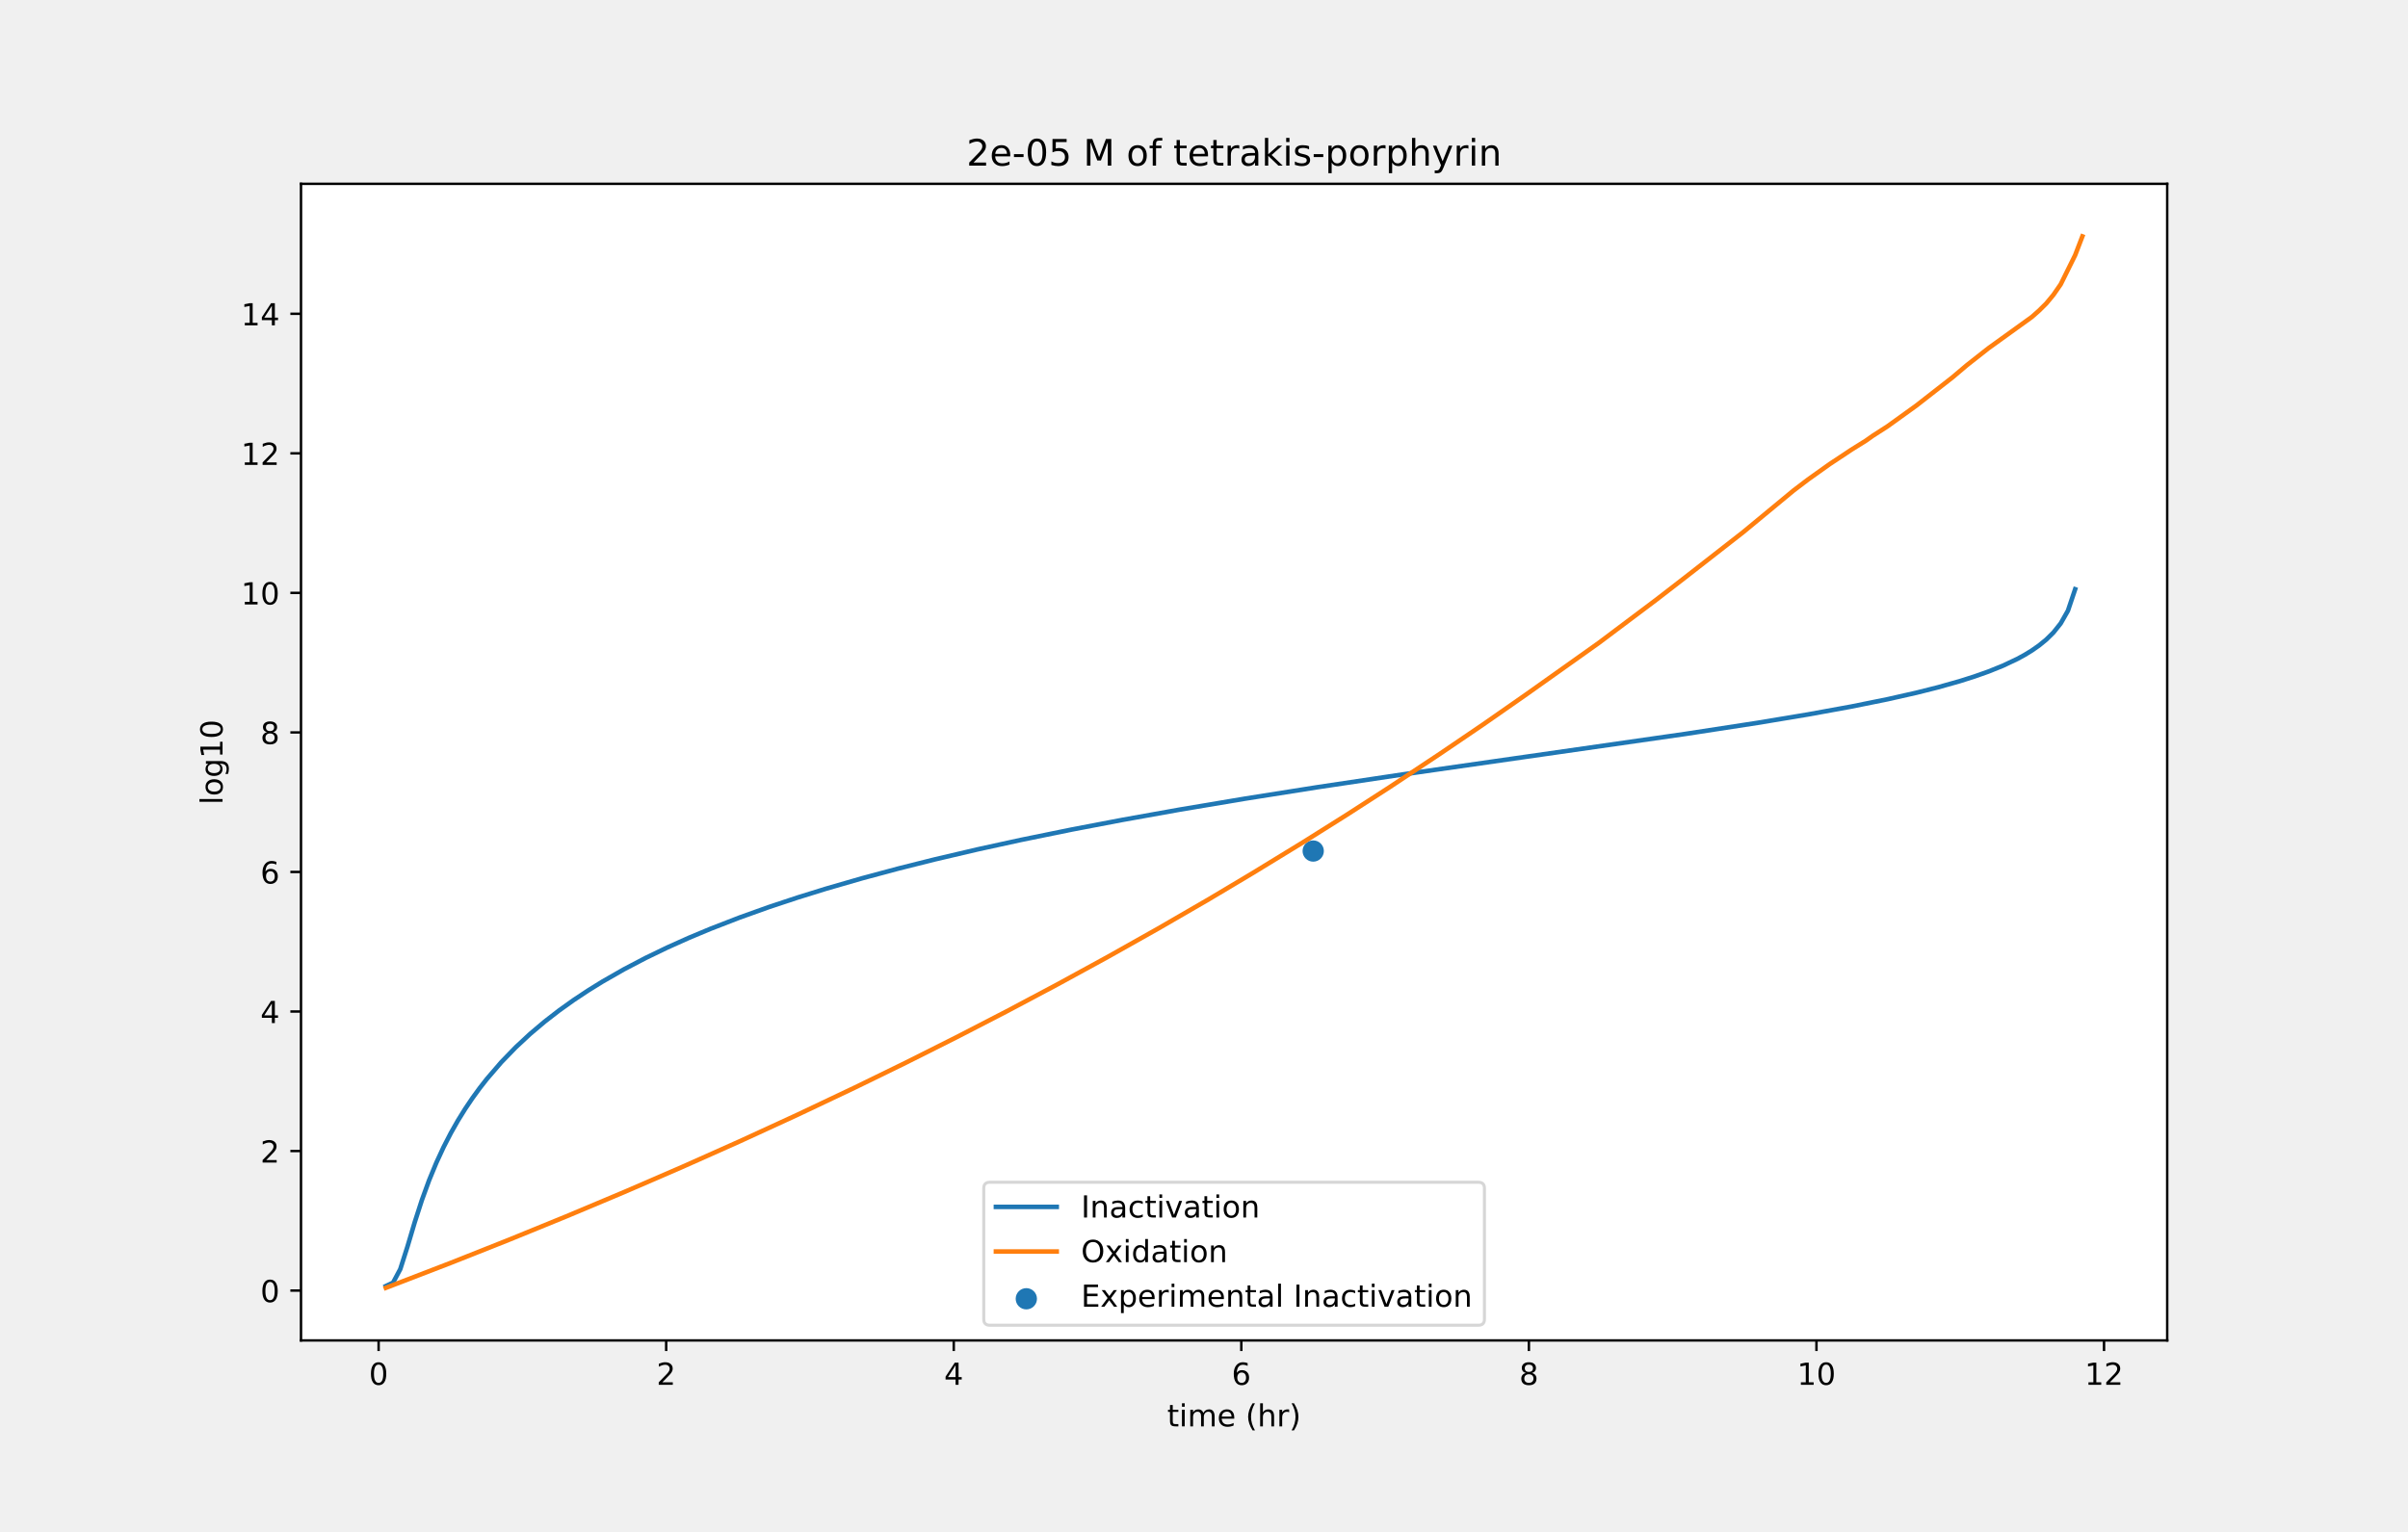
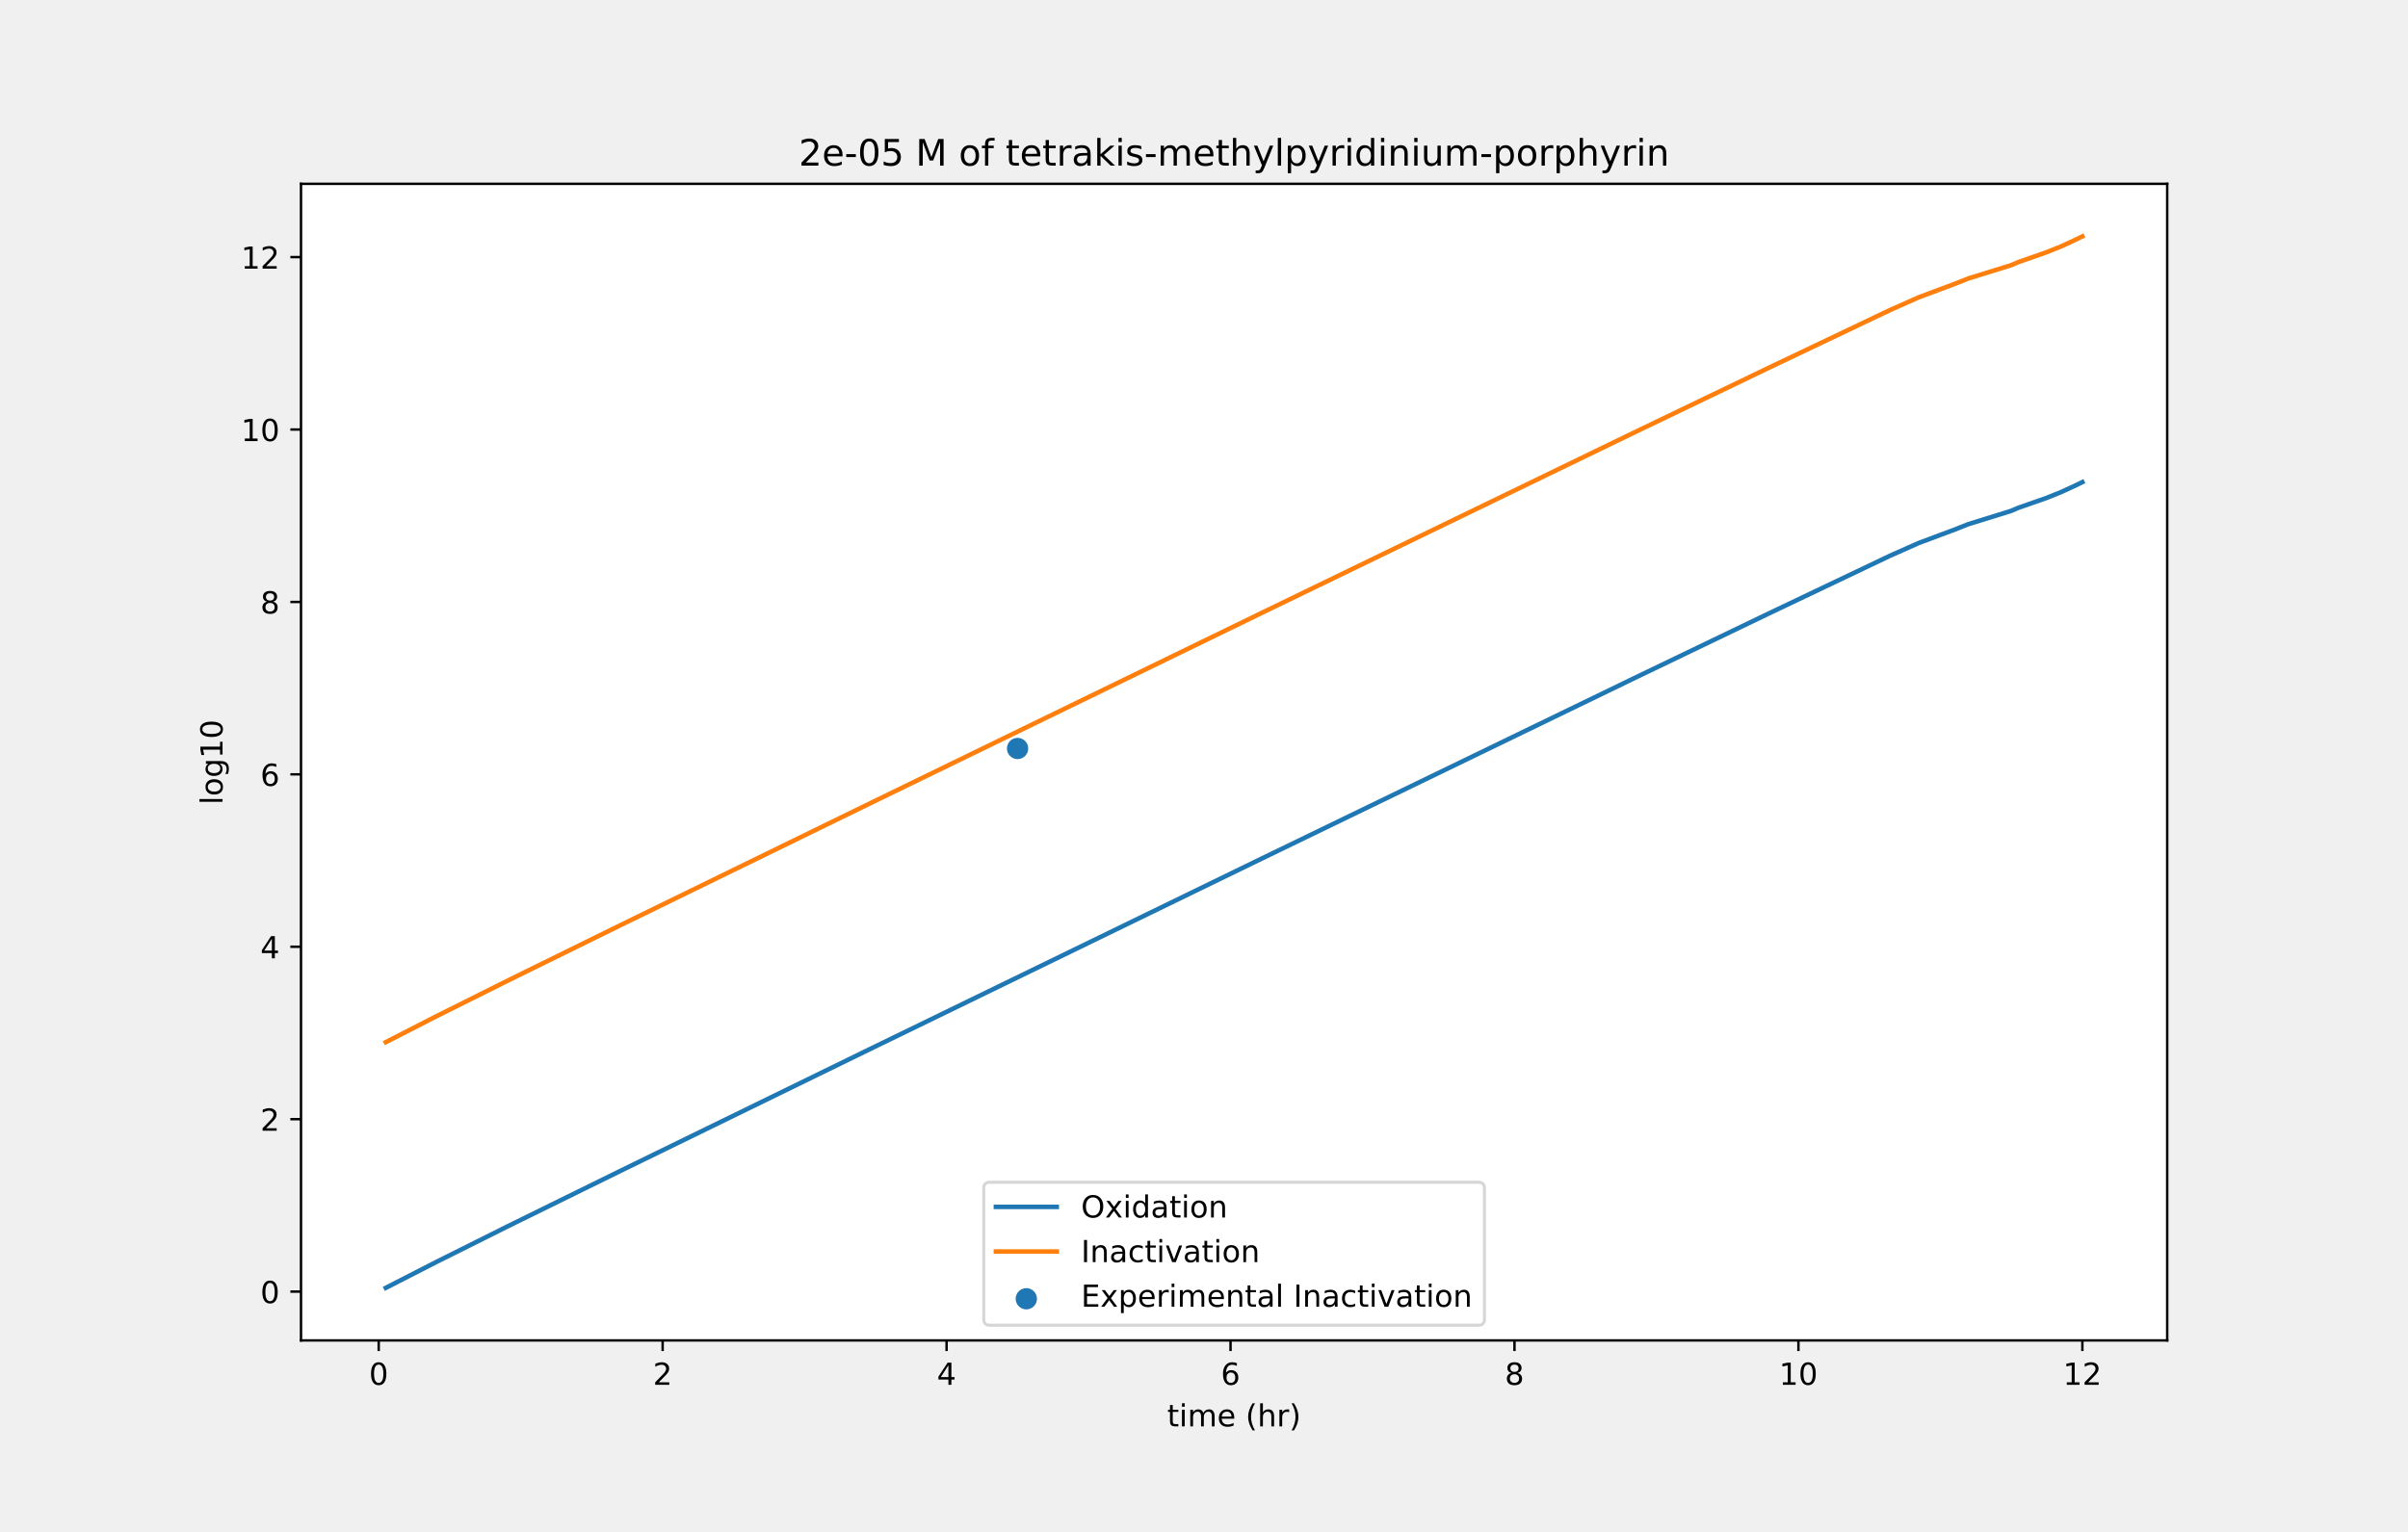
<svg xmlns="http://www.w3.org/2000/svg" xmlns:xlink="http://www.w3.org/1999/xlink" height="504pt" version="1.1" viewBox="0 0 792 504" width="792pt">
  <defs>
    <style type="text/css">*{stroke-linecap:butt;stroke-linejoin:round;}</style>
  </defs>
  <g id="figure_1">
    <g id="patch_1">
      <path d="M 0 504  L 792 504  L 792 0  L 0 0  z " style="fill:none;" />
    </g>
    <g id="axes_1">
      <g id="patch_2">
        <path d="M 99 441  L 712.8 441  L 712.8 60.48  L 99 60.48  z " style="fill:#ffffff;" />
      </g>
      <g id="PathCollection_1">
        <defs>
-           <path d="M 0 3  C 0.796 3 1.559 2.684 2.121 2.121  C 2.684 1.559 3 0.796 3 0  C 3 -0.796 2.684 -1.559 2.121 -2.121  C 1.559 -2.684 0.796 -3 0 -3  C -0.796 -3 -1.559 -2.684 -2.121 -2.121  C -2.684 -1.559 -3 -0.796 -3 0  C -3 0.796 -2.684 1.559 -2.121 2.121  C -1.559 2.684 -0.796 3 0 3  z " id="m22986f1999" style="stroke:#1f77b4;" />
+           <path d="M 0 3  C 0.796 3 1.559 2.684 2.121 2.121  C 2.684 1.559 3 0.796 3 0  C 3 -0.796 2.684 -1.559 2.121 -2.121  C 1.559 -2.684 0.796 -3 0 -3  C -0.796 -3 -1.559 -2.684 -2.121 -2.121  C -2.684 -1.559 -3 -0.796 -3 0  C -3 0.796 -2.684 1.559 -2.121 2.121  C -1.559 2.684 -0.796 3 0 3  z " id="m6964de509c" style="stroke:#1f77b4;" />
        </defs>
-         <g clip-path="url(#pdfbea3712d)">
-           <use style="fill:#1f77b4;stroke:#1f77b4;" x="431.92" xlink:href="#m22986f1999" y="279.991" />
+         <g clip-path="url(#p42052bd1a5)">
+           <use style="fill:#1f77b4;stroke:#1f77b4;" x="334.685" xlink:href="#m6964de509c" y="246.251" />
        </g>
      </g>
      <g id="matplotlib.axis_1">
        <g id="xtick_1">
          <g id="line2d_1">
            <defs>
-               <path d="M 0 0  L 0 3.5  " id="m2e9c0c71f5" style="stroke:#000000;stroke-width:0.8;" />
-             </defs>
-             <g>
-               <use style="stroke:#000000;stroke-width:0.8;" x="124.526" xlink:href="#m2e9c0c71f5" y="441" />
+               <path d="M 0 0  L 0 3.5  " id="mf73abfd338" style="stroke:#000000;stroke-width:0.8;" />
+             </defs>
+             <g>
+               <use style="stroke:#000000;stroke-width:0.8;" x="124.555" xlink:href="#mf73abfd338" y="441" />
            </g>
          </g>
          <g id="text_1">
-             <g transform="translate(121.3443 455.5984)scale(0.1 -0.1)">
+             <g transform="translate(121.3742 455.5984)scale(0.1 -0.1)">
              <defs>
                <path d="M 2034 4250  Q 1547 4250 1301 3770  Q 1056 3291 1056 2328  Q 1056 1369 1301 889  Q 1547 409 2034 409  Q 2525 409 2770 889  Q 3016 1369 3016 2328  Q 3016 3291 2770 3770  Q 2525 4250 2034 4250  z M 2034 4750  Q 2819 4750 3233 4129  Q 3647 3509 3647 2328  Q 3647 1150 3233 529  Q 2819 -91 2034 -91  Q 1250 -91 836 529  Q 422 1150 422 2328  Q 422 3509 836 4129  Q 1250 4750 2034 4750  z " id="DejaVuSans-30" transform="scale(0.015625)" />
              </defs>
              <use xlink:href="#DejaVuSans-30" />
            </g>
          </g>
        </g>
        <g id="xtick_2">
          <g id="line2d_2">
            <g>
-               <use style="stroke:#000000;stroke-width:0.8;" x="219.109" xlink:href="#m2e9c0c71f5" y="441" />
+               <use style="stroke:#000000;stroke-width:0.8;" x="217.946" xlink:href="#mf73abfd338" y="441" />
            </g>
          </g>
          <g id="text_2">
-             <g transform="translate(215.9273 455.5984)scale(0.1 -0.1)">
+             <g transform="translate(214.765 455.5984)scale(0.1 -0.1)">
              <defs>
                <path d="M 1228 531  L 3431 531  L 3431 0  L 469 0  L 469 531  Q 828 903 1448 1529  Q 2069 2156 2228 2338  Q 2531 2678 2651 2914  Q 2772 3150 2772 3378  Q 2772 3750 2511 3984  Q 2250 4219 1831 4219  Q 1534 4219 1204 4116  Q 875 4013 500 3803  L 500 4441  Q 881 4594 1212 4672  Q 1544 4750 1819 4750  Q 2544 4750 2975 4387  Q 3406 4025 3406 3419  Q 3406 3131 3298 2873  Q 3191 2616 2906 2266  Q 2828 2175 2409 1742  Q 1991 1309 1228 531  z " id="DejaVuSans-32" transform="scale(0.015625)" />
              </defs>
              <use xlink:href="#DejaVuSans-32" />
            </g>
          </g>
        </g>
        <g id="xtick_3">
          <g id="line2d_3">
            <g>
-               <use style="stroke:#000000;stroke-width:0.8;" x="313.691" xlink:href="#m2e9c0c71f5" y="441" />
+               <use style="stroke:#000000;stroke-width:0.8;" x="311.337" xlink:href="#mf73abfd338" y="441" />
            </g>
          </g>
          <g id="text_3">
-             <g transform="translate(310.5102 455.5984)scale(0.1 -0.1)">
+             <g transform="translate(308.1557 455.5984)scale(0.1 -0.1)">
              <defs>
                <path d="M 2419 4116  L 825 1625  L 2419 1625  L 2419 4116  z M 2253 4666  L 3047 4666  L 3047 1625  L 3713 1625  L 3713 1100  L 3047 1100  L 3047 0  L 2419 0  L 2419 1100  L 313 1100  L 313 1709  L 2253 4666  z " id="DejaVuSans-34" transform="scale(0.015625)" />
              </defs>
              <use xlink:href="#DejaVuSans-34" />
            </g>
          </g>
        </g>
        <g id="xtick_4">
          <g id="line2d_4">
            <g>
-               <use style="stroke:#000000;stroke-width:0.8;" x="408.274" xlink:href="#m2e9c0c71f5" y="441" />
+               <use style="stroke:#000000;stroke-width:0.8;" x="404.728" xlink:href="#mf73abfd338" y="441" />
            </g>
          </g>
          <g id="text_4">
-             <g transform="translate(405.0932 455.5984)scale(0.1 -0.1)">
+             <g transform="translate(401.5465 455.5984)scale(0.1 -0.1)">
              <defs>
                <path d="M 2113 2584  Q 1688 2584 1439 2293  Q 1191 2003 1191 1497  Q 1191 994 1439 701  Q 1688 409 2113 409  Q 2538 409 2786 701  Q 3034 994 3034 1497  Q 3034 2003 2786 2293  Q 2538 2584 2113 2584  z M 3366 4563  L 3366 3988  Q 3128 4100 2886 4159  Q 2644 4219 2406 4219  Q 1781 4219 1451 3797  Q 1122 3375 1075 2522  Q 1259 2794 1537 2939  Q 1816 3084 2150 3084  Q 2853 3084 3261 2657  Q 3669 2231 3669 1497  Q 3669 778 3244 343  Q 2819 -91 2113 -91  Q 1303 -91 875 529  Q 447 1150 447 2328  Q 447 3434 972 4092  Q 1497 4750 2381 4750  Q 2619 4750 2861 4703  Q 3103 4656 3366 4563  z " id="DejaVuSans-36" transform="scale(0.015625)" />
              </defs>
              <use xlink:href="#DejaVuSans-36" />
            </g>
          </g>
        </g>
        <g id="xtick_5">
          <g id="line2d_5">
            <g>
-               <use style="stroke:#000000;stroke-width:0.8;" x="502.857" xlink:href="#m2e9c0c71f5" y="441" />
+               <use style="stroke:#000000;stroke-width:0.8;" x="498.118" xlink:href="#mf73abfd338" y="441" />
            </g>
          </g>
          <g id="text_5">
-             <g transform="translate(499.6762 455.5984)scale(0.1 -0.1)">
+             <g transform="translate(494.9372 455.5984)scale(0.1 -0.1)">
              <defs>
                <path d="M 2034 2216  Q 1584 2216 1326 1975  Q 1069 1734 1069 1313  Q 1069 891 1326 650  Q 1584 409 2034 409  Q 2484 409 2743 651  Q 3003 894 3003 1313  Q 3003 1734 2745 1975  Q 2488 2216 2034 2216  z M 1403 2484  Q 997 2584 770 2862  Q 544 3141 544 3541  Q 544 4100 942 4425  Q 1341 4750 2034 4750  Q 2731 4750 3128 4425  Q 3525 4100 3525 3541  Q 3525 3141 3298 2862  Q 3072 2584 2669 2484  Q 3125 2378 3379 2068  Q 3634 1759 3634 1313  Q 3634 634 3220 271  Q 2806 -91 2034 -91  Q 1263 -91 848 271  Q 434 634 434 1313  Q 434 1759 690 2068  Q 947 2378 1403 2484  z M 1172 3481  Q 1172 3119 1398 2916  Q 1625 2713 2034 2713  Q 2441 2713 2670 2916  Q 2900 3119 2900 3481  Q 2900 3844 2670 4047  Q 2441 4250 2034 4250  Q 1625 4250 1398 4047  Q 1172 3844 1172 3481  z " id="DejaVuSans-38" transform="scale(0.015625)" />
              </defs>
              <use xlink:href="#DejaVuSans-38" />
            </g>
          </g>
        </g>
        <g id="xtick_6">
          <g id="line2d_6">
            <g>
-               <use style="stroke:#000000;stroke-width:0.8;" x="597.44" xlink:href="#m2e9c0c71f5" y="441" />
+               <use style="stroke:#000000;stroke-width:0.8;" x="591.509" xlink:href="#mf73abfd338" y="441" />
            </g>
          </g>
          <g id="text_6">
-             <g transform="translate(591.0779 455.5984)scale(0.1 -0.1)">
+             <g transform="translate(585.1467 455.5984)scale(0.1 -0.1)">
              <defs>
                <path d="M 794 531  L 1825 531  L 1825 4091  L 703 3866  L 703 4441  L 1819 4666  L 2450 4666  L 2450 531  L 3481 531  L 3481 0  L 794 0  L 794 531  z " id="DejaVuSans-31" transform="scale(0.015625)" />
              </defs>
              <use xlink:href="#DejaVuSans-31" />
              <use x="63.623" xlink:href="#DejaVuSans-30" />
            </g>
          </g>
        </g>
        <g id="xtick_7">
          <g id="line2d_7">
            <g>
-               <use style="stroke:#000000;stroke-width:0.8;" x="692.023" xlink:href="#m2e9c0c71f5" y="441" />
+               <use style="stroke:#000000;stroke-width:0.8;" x="684.9" xlink:href="#mf73abfd338" y="441" />
            </g>
          </g>
          <g id="text_7">
-             <g transform="translate(685.6609 455.5984)scale(0.1 -0.1)">
+             <g transform="translate(678.5375 455.5984)scale(0.1 -0.1)">
              <use xlink:href="#DejaVuSans-31" />
              <use x="63.623" xlink:href="#DejaVuSans-32" />
            </g>
          </g>
        </g>
        <g id="text_8">
          <g transform="translate(383.8891 469.2766)scale(0.1 -0.1)">
            <defs>
              <path d="M 1172 4494  L 1172 3500  L 2356 3500  L 2356 3053  L 1172 3053  L 1172 1153  Q 1172 725 1289 603  Q 1406 481 1766 481  L 2356 481  L 2356 0  L 1766 0  Q 1100 0 847 248  Q 594 497 594 1153  L 594 3053  L 172 3053  L 172 3500  L 594 3500  L 594 4494  L 1172 4494  z " id="DejaVuSans-74" transform="scale(0.015625)" />
              <path d="M 603 3500  L 1178 3500  L 1178 0  L 603 0  L 603 3500  z M 603 4863  L 1178 4863  L 1178 4134  L 603 4134  L 603 4863  z " id="DejaVuSans-69" transform="scale(0.015625)" />
              <path d="M 3328 2828  Q 3544 3216 3844 3400  Q 4144 3584 4550 3584  Q 5097 3584 5394 3201  Q 5691 2819 5691 2113  L 5691 0  L 5113 0  L 5113 2094  Q 5113 2597 4934 2840  Q 4756 3084 4391 3084  Q 3944 3084 3684 2787  Q 3425 2491 3425 1978  L 3425 0  L 2847 0  L 2847 2094  Q 2847 2600 2669 2842  Q 2491 3084 2119 3084  Q 1678 3084 1418 2786  Q 1159 2488 1159 1978  L 1159 0  L 581 0  L 581 3500  L 1159 3500  L 1159 2956  Q 1356 3278 1631 3431  Q 1906 3584 2284 3584  Q 2666 3584 2933 3390  Q 3200 3197 3328 2828  z " id="DejaVuSans-6d" transform="scale(0.015625)" />
              <path d="M 3597 1894  L 3597 1613  L 953 1613  Q 991 1019 1311 708  Q 1631 397 2203 397  Q 2534 397 2845 478  Q 3156 559 3463 722  L 3463 178  Q 3153 47 2828 -22  Q 2503 -91 2169 -91  Q 1331 -91 842 396  Q 353 884 353 1716  Q 353 2575 817 3079  Q 1281 3584 2069 3584  Q 2775 3584 3186 3129  Q 3597 2675 3597 1894  z M 3022 2063  Q 3016 2534 2758 2815  Q 2500 3097 2075 3097  Q 1594 3097 1305 2825  Q 1016 2553 972 2059  L 3022 2063  z " id="DejaVuSans-65" transform="scale(0.015625)" />
              <path id="DejaVuSans-20" transform="scale(0.015625)" />
              <path d="M 1984 4856  Q 1566 4138 1362 3434  Q 1159 2731 1159 2009  Q 1159 1288 1364 580  Q 1569 -128 1984 -844  L 1484 -844  Q 1016 -109 783 600  Q 550 1309 550 2009  Q 550 2706 781 3412  Q 1013 4119 1484 4856  L 1984 4856  z " id="DejaVuSans-28" transform="scale(0.015625)" />
              <path d="M 3513 2113  L 3513 0  L 2938 0  L 2938 2094  Q 2938 2591 2744 2837  Q 2550 3084 2163 3084  Q 1697 3084 1428 2787  Q 1159 2491 1159 1978  L 1159 0  L 581 0  L 581 4863  L 1159 4863  L 1159 2956  Q 1366 3272 1645 3428  Q 1925 3584 2291 3584  Q 2894 3584 3203 3211  Q 3513 2838 3513 2113  z " id="DejaVuSans-68" transform="scale(0.015625)" />
              <path d="M 2631 2963  Q 2534 3019 2420 3045  Q 2306 3072 2169 3072  Q 1681 3072 1420 2755  Q 1159 2438 1159 1844  L 1159 0  L 581 0  L 581 3500  L 1159 3500  L 1159 2956  Q 1341 3275 1631 3429  Q 1922 3584 2338 3584  Q 2397 3584 2469 3576  Q 2541 3569 2628 3553  L 2631 2963  z " id="DejaVuSans-72" transform="scale(0.015625)" />
              <path d="M 513 4856  L 1013 4856  Q 1481 4119 1714 3412  Q 1947 2706 1947 2009  Q 1947 1309 1714 600  Q 1481 -109 1013 -844  L 513 -844  Q 928 -128 1133 580  Q 1338 1288 1338 2009  Q 1338 2731 1133 3434  Q 928 4138 513 4856  z " id="DejaVuSans-29" transform="scale(0.015625)" />
            </defs>
            <use xlink:href="#DejaVuSans-74" />
            <use x="39.209" xlink:href="#DejaVuSans-69" />
            <use x="66.992" xlink:href="#DejaVuSans-6d" />
            <use x="164.404" xlink:href="#DejaVuSans-65" />
            <use x="225.928" xlink:href="#DejaVuSans-20" />
            <use x="257.715" xlink:href="#DejaVuSans-28" />
            <use x="296.729" xlink:href="#DejaVuSans-68" />
            <use x="360.107" xlink:href="#DejaVuSans-72" />
            <use x="401.221" xlink:href="#DejaVuSans-29" />
          </g>
        </g>
      </g>
      <g id="matplotlib.axis_2">
        <g id="ytick_1">
          <g id="line2d_8">
            <defs>
-               <path d="M 0 0  L -3.5 0  " id="mb60ea61209" style="stroke:#000000;stroke-width:0.8;" />
-             </defs>
-             <g>
-               <use style="stroke:#000000;stroke-width:0.8;" x="99" xlink:href="#mb60ea61209" y="424.602" />
+               <path d="M 0 0  L -3.5 0  " id="m6eba420cd0" style="stroke:#000000;stroke-width:0.8;" />
+             </defs>
+             <g>
+               <use style="stroke:#000000;stroke-width:0.8;" x="99" xlink:href="#m6eba420cd0" y="424.932" />
            </g>
          </g>
          <g id="text_9">
-             <g transform="translate(85.6375 428.4012)scale(0.1 -0.1)">
+             <g transform="translate(85.6375 428.7312)scale(0.1 -0.1)">
              <use xlink:href="#DejaVuSans-30" />
            </g>
          </g>
        </g>
        <g id="ytick_2">
          <g id="line2d_9">
            <g>
-               <use style="stroke:#000000;stroke-width:0.8;" x="99" xlink:href="#mb60ea61209" y="378.694" />
+               <use style="stroke:#000000;stroke-width:0.8;" x="99" xlink:href="#m6eba420cd0" y="368.208" />
            </g>
          </g>
          <g id="text_10">
-             <g transform="translate(85.6375 382.4929)scale(0.1 -0.1)">
+             <g transform="translate(85.6375 372.007)scale(0.1 -0.1)">
              <use xlink:href="#DejaVuSans-32" />
            </g>
          </g>
        </g>
        <g id="ytick_3">
          <g id="line2d_10">
            <g>
-               <use style="stroke:#000000;stroke-width:0.8;" x="99" xlink:href="#mb60ea61209" y="332.785" />
+               <use style="stroke:#000000;stroke-width:0.8;" x="99" xlink:href="#m6eba420cd0" y="311.484" />
            </g>
          </g>
          <g id="text_11">
-             <g transform="translate(85.6375 336.5846)scale(0.1 -0.1)">
+             <g transform="translate(85.6375 315.2828)scale(0.1 -0.1)">
              <use xlink:href="#DejaVuSans-34" />
            </g>
          </g>
        </g>
        <g id="ytick_4">
          <g id="line2d_11">
            <g>
-               <use style="stroke:#000000;stroke-width:0.8;" x="99" xlink:href="#mb60ea61209" y="286.877" />
+               <use style="stroke:#000000;stroke-width:0.8;" x="99" xlink:href="#m6eba420cd0" y="254.759" />
            </g>
          </g>
          <g id="text_12">
-             <g transform="translate(85.6375 290.6762)scale(0.1 -0.1)">
+             <g transform="translate(85.6375 258.5586)scale(0.1 -0.1)">
              <use xlink:href="#DejaVuSans-36" />
            </g>
          </g>
        </g>
        <g id="ytick_5">
          <g id="line2d_12">
            <g>
-               <use style="stroke:#000000;stroke-width:0.8;" x="99" xlink:href="#mb60ea61209" y="240.969" />
+               <use style="stroke:#000000;stroke-width:0.8;" x="99" xlink:href="#m6eba420cd0" y="198.035" />
            </g>
          </g>
          <g id="text_13">
-             <g transform="translate(85.6375 244.7679)scale(0.1 -0.1)">
+             <g transform="translate(85.6375 201.8344)scale(0.1 -0.1)">
              <use xlink:href="#DejaVuSans-38" />
            </g>
          </g>
        </g>
        <g id="ytick_6">
          <g id="line2d_13">
            <g>
-               <use style="stroke:#000000;stroke-width:0.8;" x="99" xlink:href="#mb60ea61209" y="195.06" />
+               <use style="stroke:#000000;stroke-width:0.8;" x="99" xlink:href="#m6eba420cd0" y="141.311" />
            </g>
          </g>
          <g id="text_14">
-             <g transform="translate(79.275 198.8596)scale(0.1 -0.1)">
+             <g transform="translate(79.275 145.1103)scale(0.1 -0.1)">
              <use xlink:href="#DejaVuSans-31" />
              <use x="63.623" xlink:href="#DejaVuSans-30" />
            </g>
          </g>
        </g>
        <g id="ytick_7">
          <g id="line2d_14">
            <g>
-               <use style="stroke:#000000;stroke-width:0.8;" x="99" xlink:href="#mb60ea61209" y="149.152" />
+               <use style="stroke:#000000;stroke-width:0.8;" x="99" xlink:href="#m6eba420cd0" y="84.587" />
            </g>
          </g>
          <g id="text_15">
-             <g transform="translate(79.275 152.9513)scale(0.1 -0.1)">
+             <g transform="translate(79.275 88.38609)scale(0.1 -0.1)">
              <use xlink:href="#DejaVuSans-31" />
              <use x="63.623" xlink:href="#DejaVuSans-32" />
            </g>
          </g>
        </g>
-         <g id="ytick_8">
-           <g id="line2d_15">
-             <g>
-               <use style="stroke:#000000;stroke-width:0.8;" x="99" xlink:href="#mb60ea61209" y="103.244" />
-             </g>
-           </g>
-           <g id="text_16">
-             <g transform="translate(79.275 107.043)scale(0.1 -0.1)">
-               <use xlink:href="#DejaVuSans-31" />
-               <use x="63.623" xlink:href="#DejaVuSans-34" />
-             </g>
-           </g>
-         </g>
-         <g id="text_17">
+         <g id="text_16">
          <g transform="translate(73.19531 264.7252)rotate(-90)scale(0.1 -0.1)">
            <defs>
              <path d="M 603 4863  L 1178 4863  L 1178 0  L 603 0  L 603 4863  z " id="DejaVuSans-6c" transform="scale(0.015625)" />
              <path d="M 1959 3097  Q 1497 3097 1228 2736  Q 959 2375 959 1747  Q 959 1119 1226 758  Q 1494 397 1959 397  Q 2419 397 2687 759  Q 2956 1122 2956 1747  Q 2956 2369 2687 2733  Q 2419 3097 1959 3097  z M 1959 3584  Q 2709 3584 3137 3096  Q 3566 2609 3566 1747  Q 3566 888 3137 398  Q 2709 -91 1959 -91  Q 1206 -91 779 398  Q 353 888 353 1747  Q 353 2609 779 3096  Q 1206 3584 1959 3584  z " id="DejaVuSans-6f" transform="scale(0.015625)" />
              <path d="M 2906 1791  Q 2906 2416 2648 2759  Q 2391 3103 1925 3103  Q 1463 3103 1205 2759  Q 947 2416 947 1791  Q 947 1169 1205 825  Q 1463 481 1925 481  Q 2391 481 2648 825  Q 2906 1169 2906 1791  z M 3481 434  Q 3481 -459 3084 -895  Q 2688 -1331 1869 -1331  Q 1566 -1331 1297 -1286  Q 1028 -1241 775 -1147  L 775 -588  Q 1028 -725 1275 -790  Q 1522 -856 1778 -856  Q 2344 -856 2625 -561  Q 2906 -266 2906 331  L 2906 616  Q 2728 306 2450 153  Q 2172 0 1784 0  Q 1141 0 747 490  Q 353 981 353 1791  Q 353 2603 747 3093  Q 1141 3584 1784 3584  Q 2172 3584 2450 3431  Q 2728 3278 2906 2969  L 2906 3500  L 3481 3500  L 3481 434  z " id="DejaVuSans-67" transform="scale(0.015625)" />
            </defs>
            <use xlink:href="#DejaVuSans-6c" />
            <use x="27.783" xlink:href="#DejaVuSans-6f" />
            <use x="88.965" xlink:href="#DejaVuSans-67" />
            <use x="152.441" xlink:href="#DejaVuSans-31" />
            <use x="216.064" xlink:href="#DejaVuSans-30" />
          </g>
        </g>
      </g>
+       <g id="line2d_15">
+         <path clip-path="url(#p42052bd1a5)" d="M 126.9 423.704  L 143.312 415.285  L 166.757 403.57  L 204.27 385.117  L 286.329 345.05  L 415.278 282.329  L 537.194 223.268  L 581.74 201.844  L 621.597 182.859  L 630.976 178.691  L 638.009 176.056  L 642.698 174.316  L 647.387 172.454  L 661.455 168.087  L 663.799 167.082  L 673.177 163.797  L 677.866 161.911  L 682.555 159.756  L 684.9 158.609  L 684.9 158.609  " style="fill:none;stroke:#1f77b4;stroke-linecap:square;stroke-width:1.5;" />
+       </g>
      <g id="line2d_16">
-         <path clip-path="url(#pdfbea3712d)" d="M 126.9 423.126  L 129.274 422  L 131.649 417.559  L 134.023 410.124  L 136.398 402.132  L 138.772 394.784  L 141.147 388.276  L 143.521 382.522  L 145.896 377.397  L 148.27 372.789  L 150.645 368.608  L 153.019 364.784  L 155.394 361.263  L 157.768 358.001  L 160.143 354.962  L 164.891 349.447  L 169.64 344.545  L 174.389 340.133  L 179.138 336.122  L 183.887 332.445  L 188.636 329.052  L 193.385 325.9  L 198.134 322.959  L 205.257 318.885  L 212.381 315.156  L 219.504 311.717  L 226.628 308.526  L 233.751 305.551  L 243.249 301.871  L 252.747 298.473  L 262.245 295.316  L 271.743 292.368  L 283.615 288.937  L 295.487 285.749  L 307.36 282.77  L 321.606 279.433  L 335.853 276.32  L 352.474 272.927  L 369.096 269.754  L 388.091 266.352  L 409.462 262.762  L 433.206 259.006  L 461.7 254.739  L 502.066 248.957  L 554.304 241.463  L 578.049 237.815  L 594.67 235.05  L 608.917 232.456  L 620.789 230.058  L 630.287 227.914  L 637.411 226.122  L 644.534 224.111  L 649.283 222.607  L 654.032 220.928  L 658.781 219.013  L 663.53 216.767  L 665.904 215.471  L 668.279 214.018  L 670.653 212.36  L 673.028 210.422  L 675.402 208.077  L 677.777 205.087  L 680.151 200.919  L 682.526 193.865  L 682.526 193.865  " style="fill:none;stroke:#1f77b4;stroke-linecap:square;stroke-width:1.5;" />
-       </g>
-       <g id="line2d_17">
-         <path clip-path="url(#pdfbea3712d)" d="M 126.9 423.704  L 148.27 415.477  L 167.266 407.941  L 186.262 400.188  L 205.257 392.205  L 224.253 383.983  L 243.249 375.511  L 262.245 366.777  L 281.24 357.769  L 297.862 349.653  L 314.483 341.308  L 331.104 332.727  L 347.726 323.899  L 364.347 314.816  L 380.968 305.468  L 397.589 295.847  L 411.836 287.347  L 428.457 277.187  L 442.704 268.233  L 456.951 259.045  L 473.572 248.026  L 487.819 238.348  L 502.066 228.412  L 525.811 211.546  L 544.806 197.277  L 554.304 189.932  L 573.3 175.11  L 589.921 161.369  L 594.67 157.76  L 601.794 152.684  L 606.543 149.544  L 608.917 147.96  L 613.666 145.002  L 616.04 143.326  L 620.789 140.275  L 630.287 133.437  L 642.16 124.171  L 646.909 120.149  L 654.032 114.55  L 668.279 104.286  L 670.653 102.186  L 673.028 99.837  L 675.402 96.969  L 677.777 93.532  L 682.526 83.947  L 684.9 77.776  L 684.9 77.776  " style="fill:none;stroke:#ff7f0e;stroke-linecap:square;stroke-width:1.5;" />
+         <path clip-path="url(#p42052bd1a5)" d="M 126.9 342.871  L 143.312 334.452  L 166.757 322.738  L 204.27 304.284  L 286.329 264.218  L 415.278 201.496  L 537.194 142.436  L 581.74 121.012  L 621.597 102.027  L 630.976 97.859  L 638.009 95.223  L 642.698 93.484  L 647.387 91.622  L 661.455 87.254  L 663.799 86.25  L 673.177 82.964  L 677.866 81.079  L 682.555 78.924  L 684.9 77.776  L 684.9 77.776  " style="fill:none;stroke:#ff7f0e;stroke-linecap:square;stroke-width:1.5;" />
      </g>
      <g id="patch_3">
        <path d="M 99 441  L 99 60.48  " style="fill:none;stroke:#000000;stroke-linecap:square;stroke-linejoin:miter;stroke-width:0.8;" />
      </g>
      <g id="patch_4">
        <path d="M 712.8 441  L 712.8 60.48  " style="fill:none;stroke:#000000;stroke-linecap:square;stroke-linejoin:miter;stroke-width:0.8;" />
      </g>
      <g id="patch_5">
        <path d="M 99 441  L 712.8 441  " style="fill:none;stroke:#000000;stroke-linecap:square;stroke-linejoin:miter;stroke-width:0.8;" />
      </g>
      <g id="patch_6">
        <path d="M 99 60.48  L 712.8 60.48  " style="fill:none;stroke:#000000;stroke-linecap:square;stroke-linejoin:miter;stroke-width:0.8;" />
      </g>
-       <g id="text_18">
-         <g transform="translate(317.8931 54.48)scale(0.12 -0.12)">
+       <g id="text_17">
+         <g transform="translate(262.7334 54.48)scale(0.12 -0.12)">
          <defs>
            <path d="M 313 2009  L 1997 2009  L 1997 1497  L 313 1497  L 313 2009  z " id="DejaVuSans-2d" transform="scale(0.015625)" />
            <path d="M 691 4666  L 3169 4666  L 3169 4134  L 1269 4134  L 1269 2991  Q 1406 3038 1543 3061  Q 1681 3084 1819 3084  Q 2600 3084 3056 2656  Q 3513 2228 3513 1497  Q 3513 744 3044 326  Q 2575 -91 1722 -91  Q 1428 -91 1123 -41  Q 819 9 494 109  L 494 744  Q 775 591 1075 516  Q 1375 441 1709 441  Q 2250 441 2565 725  Q 2881 1009 2881 1497  Q 2881 1984 2565 2268  Q 2250 2553 1709 2553  Q 1456 2553 1204 2497  Q 953 2441 691 2322  L 691 4666  z " id="DejaVuSans-35" transform="scale(0.015625)" />
            <path d="M 628 4666  L 1569 4666  L 2759 1491  L 3956 4666  L 4897 4666  L 4897 0  L 4281 0  L 4281 4097  L 3078 897  L 2444 897  L 1241 4097  L 1241 0  L 628 0  L 628 4666  z " id="DejaVuSans-4d" transform="scale(0.015625)" />
            <path d="M 2375 4863  L 2375 4384  L 1825 4384  Q 1516 4384 1395 4259  Q 1275 4134 1275 3809  L 1275 3500  L 2222 3500  L 2222 3053  L 1275 3053  L 1275 0  L 697 0  L 697 3053  L 147 3053  L 147 3500  L 697 3500  L 697 3744  Q 697 4328 969 4595  Q 1241 4863 1831 4863  L 2375 4863  z " id="DejaVuSans-66" transform="scale(0.015625)" />
            <path d="M 2194 1759  Q 1497 1759 1228 1600  Q 959 1441 959 1056  Q 959 750 1161 570  Q 1363 391 1709 391  Q 2188 391 2477 730  Q 2766 1069 2766 1631  L 2766 1759  L 2194 1759  z M 3341 1997  L 3341 0  L 2766 0  L 2766 531  Q 2569 213 2275 61  Q 1981 -91 1556 -91  Q 1019 -91 701 211  Q 384 513 384 1019  Q 384 1609 779 1909  Q 1175 2209 1959 2209  L 2766 2209  L 2766 2266  Q 2766 2663 2505 2880  Q 2244 3097 1772 3097  Q 1472 3097 1187 3025  Q 903 2953 641 2809  L 641 3341  Q 956 3463 1253 3523  Q 1550 3584 1831 3584  Q 2591 3584 2966 3190  Q 3341 2797 3341 1997  z " id="DejaVuSans-61" transform="scale(0.015625)" />
            <path d="M 581 4863  L 1159 4863  L 1159 1991  L 2875 3500  L 3609 3500  L 1753 1863  L 3688 0  L 2938 0  L 1159 1709  L 1159 0  L 581 0  L 581 4863  z " id="DejaVuSans-6b" transform="scale(0.015625)" />
            <path d="M 2834 3397  L 2834 2853  Q 2591 2978 2328 3040  Q 2066 3103 1784 3103  Q 1356 3103 1142 2972  Q 928 2841 928 2578  Q 928 2378 1081 2264  Q 1234 2150 1697 2047  L 1894 2003  Q 2506 1872 2764 1633  Q 3022 1394 3022 966  Q 3022 478 2636 193  Q 2250 -91 1575 -91  Q 1294 -91 989 -36  Q 684 19 347 128  L 347 722  Q 666 556 975 473  Q 1284 391 1588 391  Q 1994 391 2212 530  Q 2431 669 2431 922  Q 2431 1156 2273 1281  Q 2116 1406 1581 1522  L 1381 1569  Q 847 1681 609 1914  Q 372 2147 372 2553  Q 372 3047 722 3315  Q 1072 3584 1716 3584  Q 2034 3584 2315 3537  Q 2597 3491 2834 3397  z " id="DejaVuSans-73" transform="scale(0.015625)" />
+             <path d="M 2059 -325  Q 1816 -950 1584 -1140  Q 1353 -1331 966 -1331  L 506 -1331  L 506 -850  L 844 -850  Q 1081 -850 1212 -737  Q 1344 -625 1503 -206  L 1606 56  L 191 3500  L 800 3500  L 1894 763  L 2988 3500  L 3597 3500  L 2059 -325  z " id="DejaVuSans-79" transform="scale(0.015625)" />
            <path d="M 1159 525  L 1159 -1331  L 581 -1331  L 581 3500  L 1159 3500  L 1159 2969  Q 1341 3281 1617 3432  Q 1894 3584 2278 3584  Q 2916 3584 3314 3078  Q 3713 2572 3713 1747  Q 3713 922 3314 415  Q 2916 -91 2278 -91  Q 1894 -91 1617 61  Q 1341 213 1159 525  z M 3116 1747  Q 3116 2381 2855 2742  Q 2594 3103 2138 3103  Q 1681 3103 1420 2742  Q 1159 2381 1159 1747  Q 1159 1113 1420 752  Q 1681 391 2138 391  Q 2594 391 2855 752  Q 3116 1113 3116 1747  z " id="DejaVuSans-70" transform="scale(0.015625)" />
-             <path d="M 2059 -325  Q 1816 -950 1584 -1140  Q 1353 -1331 966 -1331  L 506 -1331  L 506 -850  L 844 -850  Q 1081 -850 1212 -737  Q 1344 -625 1503 -206  L 1606 56  L 191 3500  L 800 3500  L 1894 763  L 2988 3500  L 3597 3500  L 2059 -325  z " id="DejaVuSans-79" transform="scale(0.015625)" />
+             <path d="M 2906 2969  L 2906 4863  L 3481 4863  L 3481 0  L 2906 0  L 2906 525  Q 2725 213 2448 61  Q 2172 -91 1784 -91  Q 1150 -91 751 415  Q 353 922 353 1747  Q 353 2572 751 3078  Q 1150 3584 1784 3584  Q 2172 3584 2448 3432  Q 2725 3281 2906 2969  z M 947 1747  Q 947 1113 1208 752  Q 1469 391 1925 391  Q 2381 391 2643 752  Q 2906 1113 2906 1747  Q 2906 2381 2643 2742  Q 2381 3103 1925 3103  Q 1469 3103 1208 2742  Q 947 2381 947 1747  z " id="DejaVuSans-64" transform="scale(0.015625)" />
            <path d="M 3513 2113  L 3513 0  L 2938 0  L 2938 2094  Q 2938 2591 2744 2837  Q 2550 3084 2163 3084  Q 1697 3084 1428 2787  Q 1159 2491 1159 1978  L 1159 0  L 581 0  L 581 3500  L 1159 3500  L 1159 2956  Q 1366 3272 1645 3428  Q 1925 3584 2291 3584  Q 2894 3584 3203 3211  Q 3513 2838 3513 2113  z " id="DejaVuSans-6e" transform="scale(0.015625)" />
+             <path d="M 544 1381  L 544 3500  L 1119 3500  L 1119 1403  Q 1119 906 1312 657  Q 1506 409 1894 409  Q 2359 409 2629 706  Q 2900 1003 2900 1516  L 2900 3500  L 3475 3500  L 3475 0  L 2900 0  L 2900 538  Q 2691 219 2414 64  Q 2138 -91 1772 -91  Q 1169 -91 856 284  Q 544 659 544 1381  z M 1991 3584  L 1991 3584  z " id="DejaVuSans-75" transform="scale(0.015625)" />
          </defs>
          <use xlink:href="#DejaVuSans-32" />
          <use x="63.623" xlink:href="#DejaVuSans-65" />
          <use x="125.146" xlink:href="#DejaVuSans-2d" />
          <use x="161.23" xlink:href="#DejaVuSans-30" />
          <use x="224.854" xlink:href="#DejaVuSans-35" />
          <use x="288.477" xlink:href="#DejaVuSans-20" />
          <use x="320.264" xlink:href="#DejaVuSans-4d" />
          <use x="406.543" xlink:href="#DejaVuSans-20" />
          <use x="438.33" xlink:href="#DejaVuSans-6f" />
          <use x="499.512" xlink:href="#DejaVuSans-66" />
          <use x="534.717" xlink:href="#DejaVuSans-20" />
          <use x="566.504" xlink:href="#DejaVuSans-74" />
          <use x="605.713" xlink:href="#DejaVuSans-65" />
          <use x="667.236" xlink:href="#DejaVuSans-74" />
          <use x="706.445" xlink:href="#DejaVuSans-72" />
          <use x="747.559" xlink:href="#DejaVuSans-61" />
          <use x="808.838" xlink:href="#DejaVuSans-6b" />
          <use x="866.748" xlink:href="#DejaVuSans-69" />
          <use x="894.531" xlink:href="#DejaVuSans-73" />
          <use x="946.631" xlink:href="#DejaVuSans-2d" />
-           <use x="982.715" xlink:href="#DejaVuSans-70" />
-           <use x="1046.191" xlink:href="#DejaVuSans-6f" />
-           <use x="1107.373" xlink:href="#DejaVuSans-72" />
-           <use x="1148.486" xlink:href="#DejaVuSans-70" />
-           <use x="1211.963" xlink:href="#DejaVuSans-68" />
-           <use x="1275.342" xlink:href="#DejaVuSans-79" />
-           <use x="1334.521" xlink:href="#DejaVuSans-72" />
-           <use x="1375.635" xlink:href="#DejaVuSans-69" />
-           <use x="1403.418" xlink:href="#DejaVuSans-6e" />
+           <use x="982.715" xlink:href="#DejaVuSans-6d" />
+           <use x="1080.127" xlink:href="#DejaVuSans-65" />
+           <use x="1141.65" xlink:href="#DejaVuSans-74" />
+           <use x="1180.859" xlink:href="#DejaVuSans-68" />
+           <use x="1244.238" xlink:href="#DejaVuSans-79" />
+           <use x="1303.418" xlink:href="#DejaVuSans-6c" />
+           <use x="1331.201" xlink:href="#DejaVuSans-70" />
+           <use x="1394.678" xlink:href="#DejaVuSans-79" />
+           <use x="1453.857" xlink:href="#DejaVuSans-72" />
+           <use x="1494.971" xlink:href="#DejaVuSans-69" />
+           <use x="1522.754" xlink:href="#DejaVuSans-64" />
+           <use x="1586.23" xlink:href="#DejaVuSans-69" />
+           <use x="1614.014" xlink:href="#DejaVuSans-6e" />
+           <use x="1677.393" xlink:href="#DejaVuSans-69" />
+           <use x="1705.176" xlink:href="#DejaVuSans-75" />
+           <use x="1768.555" xlink:href="#DejaVuSans-6d" />
+           <use x="1865.967" xlink:href="#DejaVuSans-2d" />
+           <use x="1902.051" xlink:href="#DejaVuSans-70" />
+           <use x="1965.527" xlink:href="#DejaVuSans-6f" />
+           <use x="2026.709" xlink:href="#DejaVuSans-72" />
+           <use x="2067.822" xlink:href="#DejaVuSans-70" />
+           <use x="2131.299" xlink:href="#DejaVuSans-68" />
+           <use x="2194.678" xlink:href="#DejaVuSans-79" />
+           <use x="2253.857" xlink:href="#DejaVuSans-72" />
+           <use x="2294.971" xlink:href="#DejaVuSans-69" />
+           <use x="2322.754" xlink:href="#DejaVuSans-6e" />
        </g>
      </g>
      <g id="legend_1">
        <g id="patch_7">
          <path d="M 325.561 436  L 486.239 436  Q 488.239 436 488.239 434  L 488.239 390.966  Q 488.239 388.966 486.239 388.966  L 325.561 388.966  Q 323.561 388.966 323.561 390.966  L 323.561 434  Q 323.561 436 325.561 436  z " style="fill:#ffffff;opacity:0.8;stroke:#cccccc;stroke-linejoin:miter;" />
        </g>
-         <g id="line2d_18">
+         <g id="line2d_17">
          <path d="M 327.561 397.064  L 347.561 397.064  " style="fill:none;stroke:#1f77b4;stroke-linecap:square;stroke-width:1.5;" />
        </g>
-         <g id="line2d_19" />
+         <g id="line2d_18" />
+         <g id="text_18">
+           <g transform="translate(355.5609 400.5641)scale(0.1 -0.1)">
+             <defs>
+               <path d="M 2522 4238  Q 1834 4238 1429 3725  Q 1025 3213 1025 2328  Q 1025 1447 1429 934  Q 1834 422 2522 422  Q 3209 422 3611 934  Q 4013 1447 4013 2328  Q 4013 3213 3611 3725  Q 3209 4238 2522 4238  z M 2522 4750  Q 3503 4750 4090 4092  Q 4678 3434 4678 2328  Q 4678 1225 4090 567  Q 3503 -91 2522 -91  Q 1538 -91 948 565  Q 359 1222 359 2328  Q 359 3434 948 4092  Q 1538 4750 2522 4750  z " id="DejaVuSans-4f" transform="scale(0.015625)" />
+               <path d="M 3513 3500  L 2247 1797  L 3578 0  L 2900 0  L 1881 1375  L 863 0  L 184 0  L 1544 1831  L 300 3500  L 978 3500  L 1906 2253  L 2834 3500  L 3513 3500  z " id="DejaVuSans-78" transform="scale(0.015625)" />
+             </defs>
+             <use xlink:href="#DejaVuSans-4f" />
+             <use x="78.711" xlink:href="#DejaVuSans-78" />
+             <use x="137.891" xlink:href="#DejaVuSans-69" />
+             <use x="165.674" xlink:href="#DejaVuSans-64" />
+             <use x="229.15" xlink:href="#DejaVuSans-61" />
+             <use x="290.43" xlink:href="#DejaVuSans-74" />
+             <use x="329.639" xlink:href="#DejaVuSans-69" />
+             <use x="357.422" xlink:href="#DejaVuSans-6f" />
+             <use x="418.604" xlink:href="#DejaVuSans-6e" />
+           </g>
+         </g>
+         <g id="line2d_19">
+           <path d="M 327.561 411.742  L 347.561 411.742  " style="fill:none;stroke:#ff7f0e;stroke-linecap:square;stroke-width:1.5;" />
+         </g>
+         <g id="line2d_20" />
        <g id="text_19">
-           <g transform="translate(355.5609 400.5641)scale(0.1 -0.1)">
+           <g transform="translate(355.5609 415.2422)scale(0.1 -0.1)">
            <defs>
              <path d="M 628 4666  L 1259 4666  L 1259 0  L 628 0  L 628 4666  z " id="DejaVuSans-49" transform="scale(0.015625)" />
              <path d="M 3122 3366  L 3122 2828  Q 2878 2963 2633 3030  Q 2388 3097 2138 3097  Q 1578 3097 1268 2742  Q 959 2388 959 1747  Q 959 1106 1268 751  Q 1578 397 2138 397  Q 2388 397 2633 464  Q 2878 531 3122 666  L 3122 134  Q 2881 22 2623 -34  Q 2366 -91 2075 -91  Q 1284 -91 818 406  Q 353 903 353 1747  Q 353 2603 823 3093  Q 1294 3584 2113 3584  Q 2378 3584 2631 3529  Q 2884 3475 3122 3366  z " id="DejaVuSans-63" transform="scale(0.015625)" />
              <path d="M 191 3500  L 800 3500  L 1894 563  L 2988 3500  L 3597 3500  L 2284 0  L 1503 0  L 191 3500  z " id="DejaVuSans-76" transform="scale(0.015625)" />
            </defs>
            <use xlink:href="#DejaVuSans-49" />
            <use x="29.492" xlink:href="#DejaVuSans-6e" />
            <use x="92.871" xlink:href="#DejaVuSans-61" />
            <use x="154.15" xlink:href="#DejaVuSans-63" />
            <use x="209.131" xlink:href="#DejaVuSans-74" />
            <use x="248.34" xlink:href="#DejaVuSans-69" />
            <use x="276.123" xlink:href="#DejaVuSans-76" />
            <use x="335.303" xlink:href="#DejaVuSans-61" />
            <use x="396.582" xlink:href="#DejaVuSans-74" />
            <use x="435.791" xlink:href="#DejaVuSans-69" />
            <use x="463.574" xlink:href="#DejaVuSans-6f" />
            <use x="524.756" xlink:href="#DejaVuSans-6e" />
          </g>
        </g>
-         <g id="line2d_20">
-           <path d="M 327.561 411.742  L 347.561 411.742  " style="fill:none;stroke:#ff7f0e;stroke-linecap:square;stroke-width:1.5;" />
-         </g>
-         <g id="line2d_21" />
-         <g id="text_20">
-           <g transform="translate(355.5609 415.2422)scale(0.1 -0.1)">
-             <defs>
-               <path d="M 2522 4238  Q 1834 4238 1429 3725  Q 1025 3213 1025 2328  Q 1025 1447 1429 934  Q 1834 422 2522 422  Q 3209 422 3611 934  Q 4013 1447 4013 2328  Q 4013 3213 3611 3725  Q 3209 4238 2522 4238  z M 2522 4750  Q 3503 4750 4090 4092  Q 4678 3434 4678 2328  Q 4678 1225 4090 567  Q 3503 -91 2522 -91  Q 1538 -91 948 565  Q 359 1222 359 2328  Q 359 3434 948 4092  Q 1538 4750 2522 4750  z " id="DejaVuSans-4f" transform="scale(0.015625)" />
-               <path d="M 3513 3500  L 2247 1797  L 3578 0  L 2900 0  L 1881 1375  L 863 0  L 184 0  L 1544 1831  L 300 3500  L 978 3500  L 1906 2253  L 2834 3500  L 3513 3500  z " id="DejaVuSans-78" transform="scale(0.015625)" />
-               <path d="M 2906 2969  L 2906 4863  L 3481 4863  L 3481 0  L 2906 0  L 2906 525  Q 2725 213 2448 61  Q 2172 -91 1784 -91  Q 1150 -91 751 415  Q 353 922 353 1747  Q 353 2572 751 3078  Q 1150 3584 1784 3584  Q 2172 3584 2448 3432  Q 2725 3281 2906 2969  z M 947 1747  Q 947 1113 1208 752  Q 1469 391 1925 391  Q 2381 391 2643 752  Q 2906 1113 2906 1747  Q 2906 2381 2643 2742  Q 2381 3103 1925 3103  Q 1469 3103 1208 2742  Q 947 2381 947 1747  z " id="DejaVuSans-64" transform="scale(0.015625)" />
-             </defs>
-             <use xlink:href="#DejaVuSans-4f" />
-             <use x="78.711" xlink:href="#DejaVuSans-78" />
-             <use x="137.891" xlink:href="#DejaVuSans-69" />
-             <use x="165.674" xlink:href="#DejaVuSans-64" />
-             <use x="229.15" xlink:href="#DejaVuSans-61" />
-             <use x="290.43" xlink:href="#DejaVuSans-74" />
-             <use x="329.639" xlink:href="#DejaVuSans-69" />
-             <use x="357.422" xlink:href="#DejaVuSans-6f" />
-             <use x="418.604" xlink:href="#DejaVuSans-6e" />
-           </g>
-         </g>
        <g id="PathCollection_2">
          <g>
-             <use style="fill:#1f77b4;stroke:#1f77b4;" x="337.561" xlink:href="#m22986f1999" y="427.295" />
-           </g>
-         </g>
-         <g id="text_21">
+             <use style="fill:#1f77b4;stroke:#1f77b4;" x="337.561" xlink:href="#m6964de509c" y="427.295" />
+           </g>
+         </g>
+         <g id="text_20">
          <g transform="translate(355.5609 429.9203)scale(0.1 -0.1)">
            <defs>
              <path d="M 628 4666  L 3578 4666  L 3578 4134  L 1259 4134  L 1259 2753  L 3481 2753  L 3481 2222  L 1259 2222  L 1259 531  L 3634 531  L 3634 0  L 628 0  L 628 4666  z " id="DejaVuSans-45" transform="scale(0.015625)" />
            </defs>
            <use xlink:href="#DejaVuSans-45" />
            <use x="63.184" xlink:href="#DejaVuSans-78" />
            <use x="122.363" xlink:href="#DejaVuSans-70" />
            <use x="185.84" xlink:href="#DejaVuSans-65" />
            <use x="247.363" xlink:href="#DejaVuSans-72" />
            <use x="288.477" xlink:href="#DejaVuSans-69" />
            <use x="316.26" xlink:href="#DejaVuSans-6d" />
            <use x="413.672" xlink:href="#DejaVuSans-65" />
            <use x="475.195" xlink:href="#DejaVuSans-6e" />
            <use x="538.574" xlink:href="#DejaVuSans-74" />
            <use x="577.783" xlink:href="#DejaVuSans-61" />
            <use x="639.062" xlink:href="#DejaVuSans-6c" />
            <use x="666.846" xlink:href="#DejaVuSans-20" />
            <use x="698.633" xlink:href="#DejaVuSans-49" />
            <use x="728.125" xlink:href="#DejaVuSans-6e" />
            <use x="791.504" xlink:href="#DejaVuSans-61" />
            <use x="852.783" xlink:href="#DejaVuSans-63" />
            <use x="907.764" xlink:href="#DejaVuSans-74" />
            <use x="946.973" xlink:href="#DejaVuSans-69" />
            <use x="974.756" xlink:href="#DejaVuSans-76" />
            <use x="1033.936" xlink:href="#DejaVuSans-61" />
            <use x="1095.215" xlink:href="#DejaVuSans-74" />
            <use x="1134.424" xlink:href="#DejaVuSans-69" />
            <use x="1162.207" xlink:href="#DejaVuSans-6f" />
            <use x="1223.389" xlink:href="#DejaVuSans-6e" />
          </g>
        </g>
      </g>
    </g>
  </g>
  <defs>
-     <clipPath id="pdfbea3712d">
+     <clipPath id="p42052bd1a5">
      <rect height="380.52" width="613.8" x="99" y="60.48" />
    </clipPath>
  </defs>
</svg>
